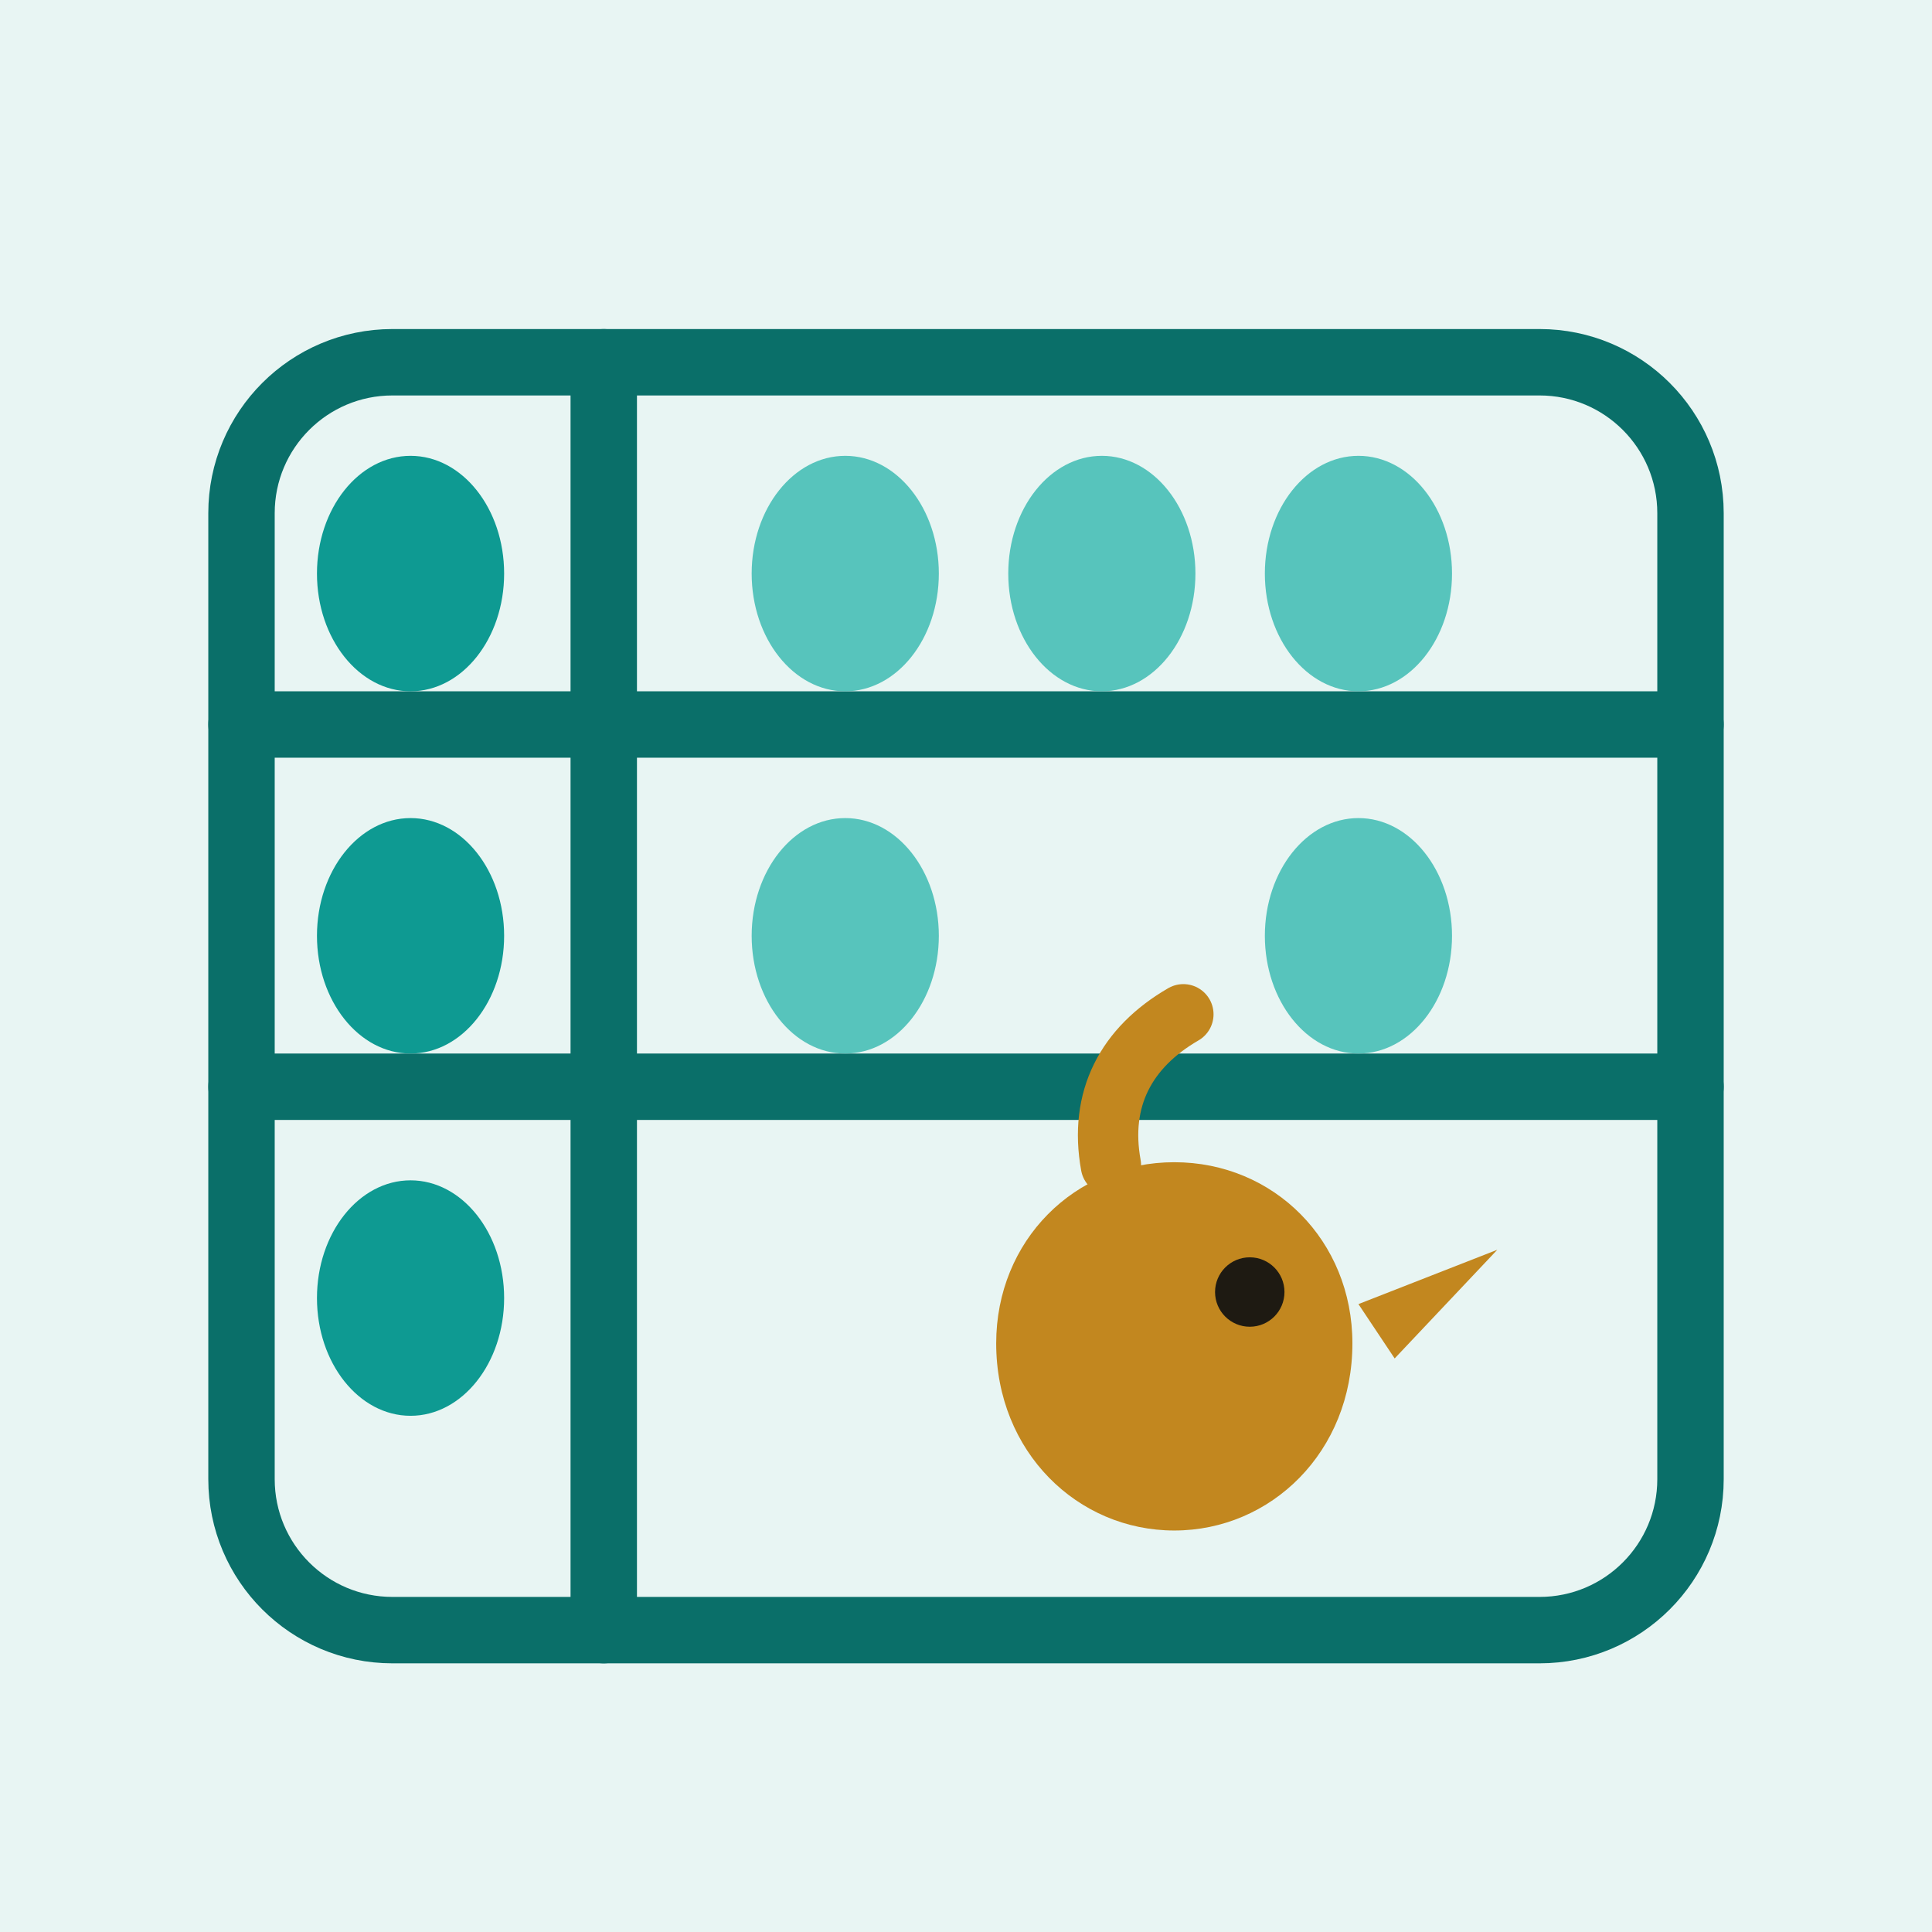
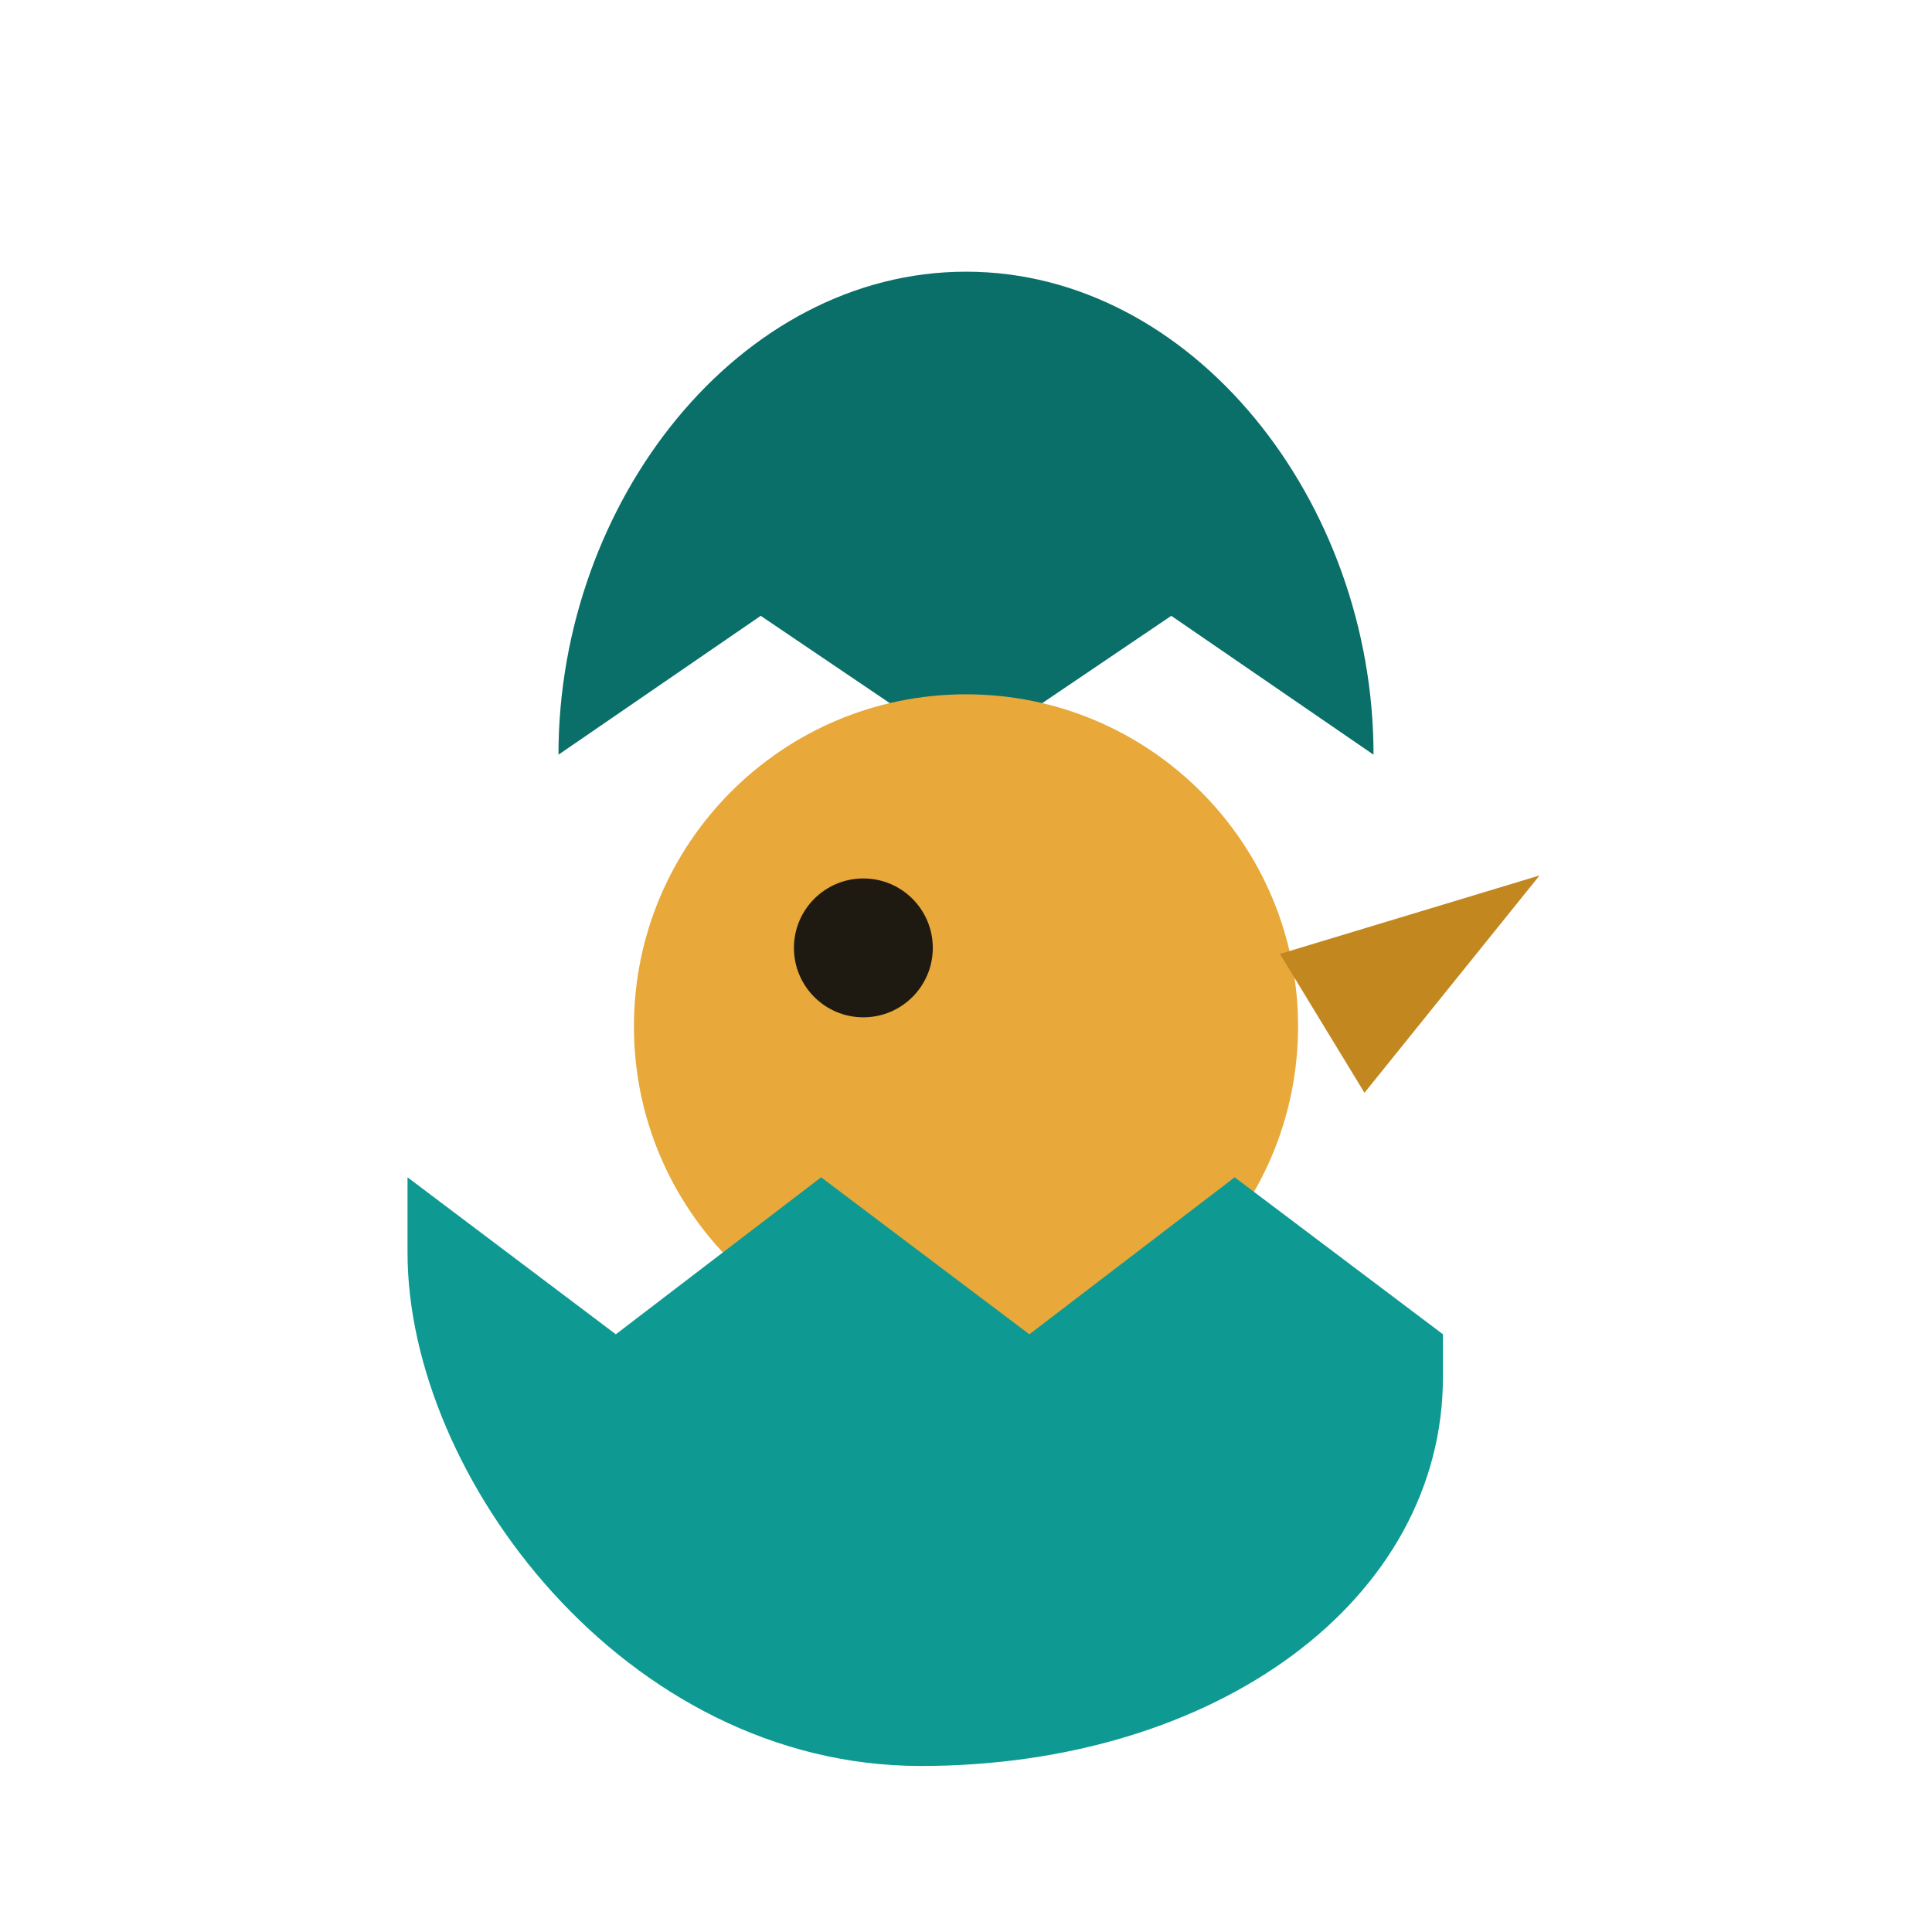
- <svg xmlns="http://www.w3.org/2000/svg" viewBox="0 0 64 64" width="64" height="64" role="img" aria-label="Цех инкубации">
-   <rect width="64" height="64" fill="#e8f5f3" />
-   <g fill="none" stroke="#0a6f69" stroke-width="2.2" stroke-linejoin="round" stroke-linecap="round">
-     <rect x="8" y="12" width="48" height="42" rx="5" />
-     <path d="M8 24h48M8 36h48" />
-     <path d="M20 12v42" />
-   </g>
-   <g fill="#0e9a92">
-     <ellipse cx="13.6" cy="19" rx="3.1" ry="3.9" />
-     <ellipse cx="13.6" cy="31" rx="3.1" ry="3.9" />
-     <ellipse cx="13.6" cy="43" rx="3.1" ry="3.9" />
-   </g>
-   <g fill="#57c4bc">
-     <ellipse cx="28" cy="19" rx="3.1" ry="3.9" />
-     <ellipse cx="36.5" cy="19" rx="3.1" ry="3.9" />
-     <ellipse cx="45" cy="19" rx="3.1" ry="3.9" />
-     <ellipse cx="28" cy="31" rx="3.1" ry="3.9" />
-     <ellipse cx="45" cy="31" rx="3.1" ry="3.9" />
-   </g>
-   <g>
-     <path d="M33 44.5c0-3.4 2.6-6 5.9-6s5.9 2.6 5.9 6c0 3.6-2.7 6.2-5.9 6.2s-5.9-2.6-5.9-6.2Z" fill="#c2871f" />
-     <path d="M45 43.2l4.6-1.8-3.4 3.6" fill="#c2871f" />
-     <circle cx="41.4" cy="42.8" r="1.15" fill="#1e1a12" />
-     <path d="M36.8 38.6c-.4-2.2.5-3.9 2.4-5" fill="none" stroke="#c2871f" stroke-width="2" stroke-linecap="round" />
-   </g>
+ <svg xmlns="http://www.w3.org/2000/svg" viewBox="0 0 64 64" width="64" height="64" role="img" aria-label="Цех инкубации — вылупление цыплёнка">
+   <path d="M18.5 25c0-8.4 6-16 13.5-16s13.5 7.6 13.5 16l-6.7-4.6-6.8 4.6-6.8-4.6L18.5 25Z" fill="#0a6f69" />
+   <circle cx="32" cy="34" r="11" fill="#e8a83a" />
+   <path d="M42.4 31.6l8.6-2.6-5.8 7.2-2.8-4.6Z" fill="#c2871f" />
+   <circle cx="28.6" cy="31.4" r="2.3" fill="#1e1a12" />
+   <path d="M13.5 39l6.9 5.2 6.8-5.2 6.9 5.2 6.8-5.2 6.9 5.2v1.4c0 7.4-7.5 12.9-17.3 12.9S13.5 48.9 13.5 41.5Z" fill="#0e9a92" />
</svg>
